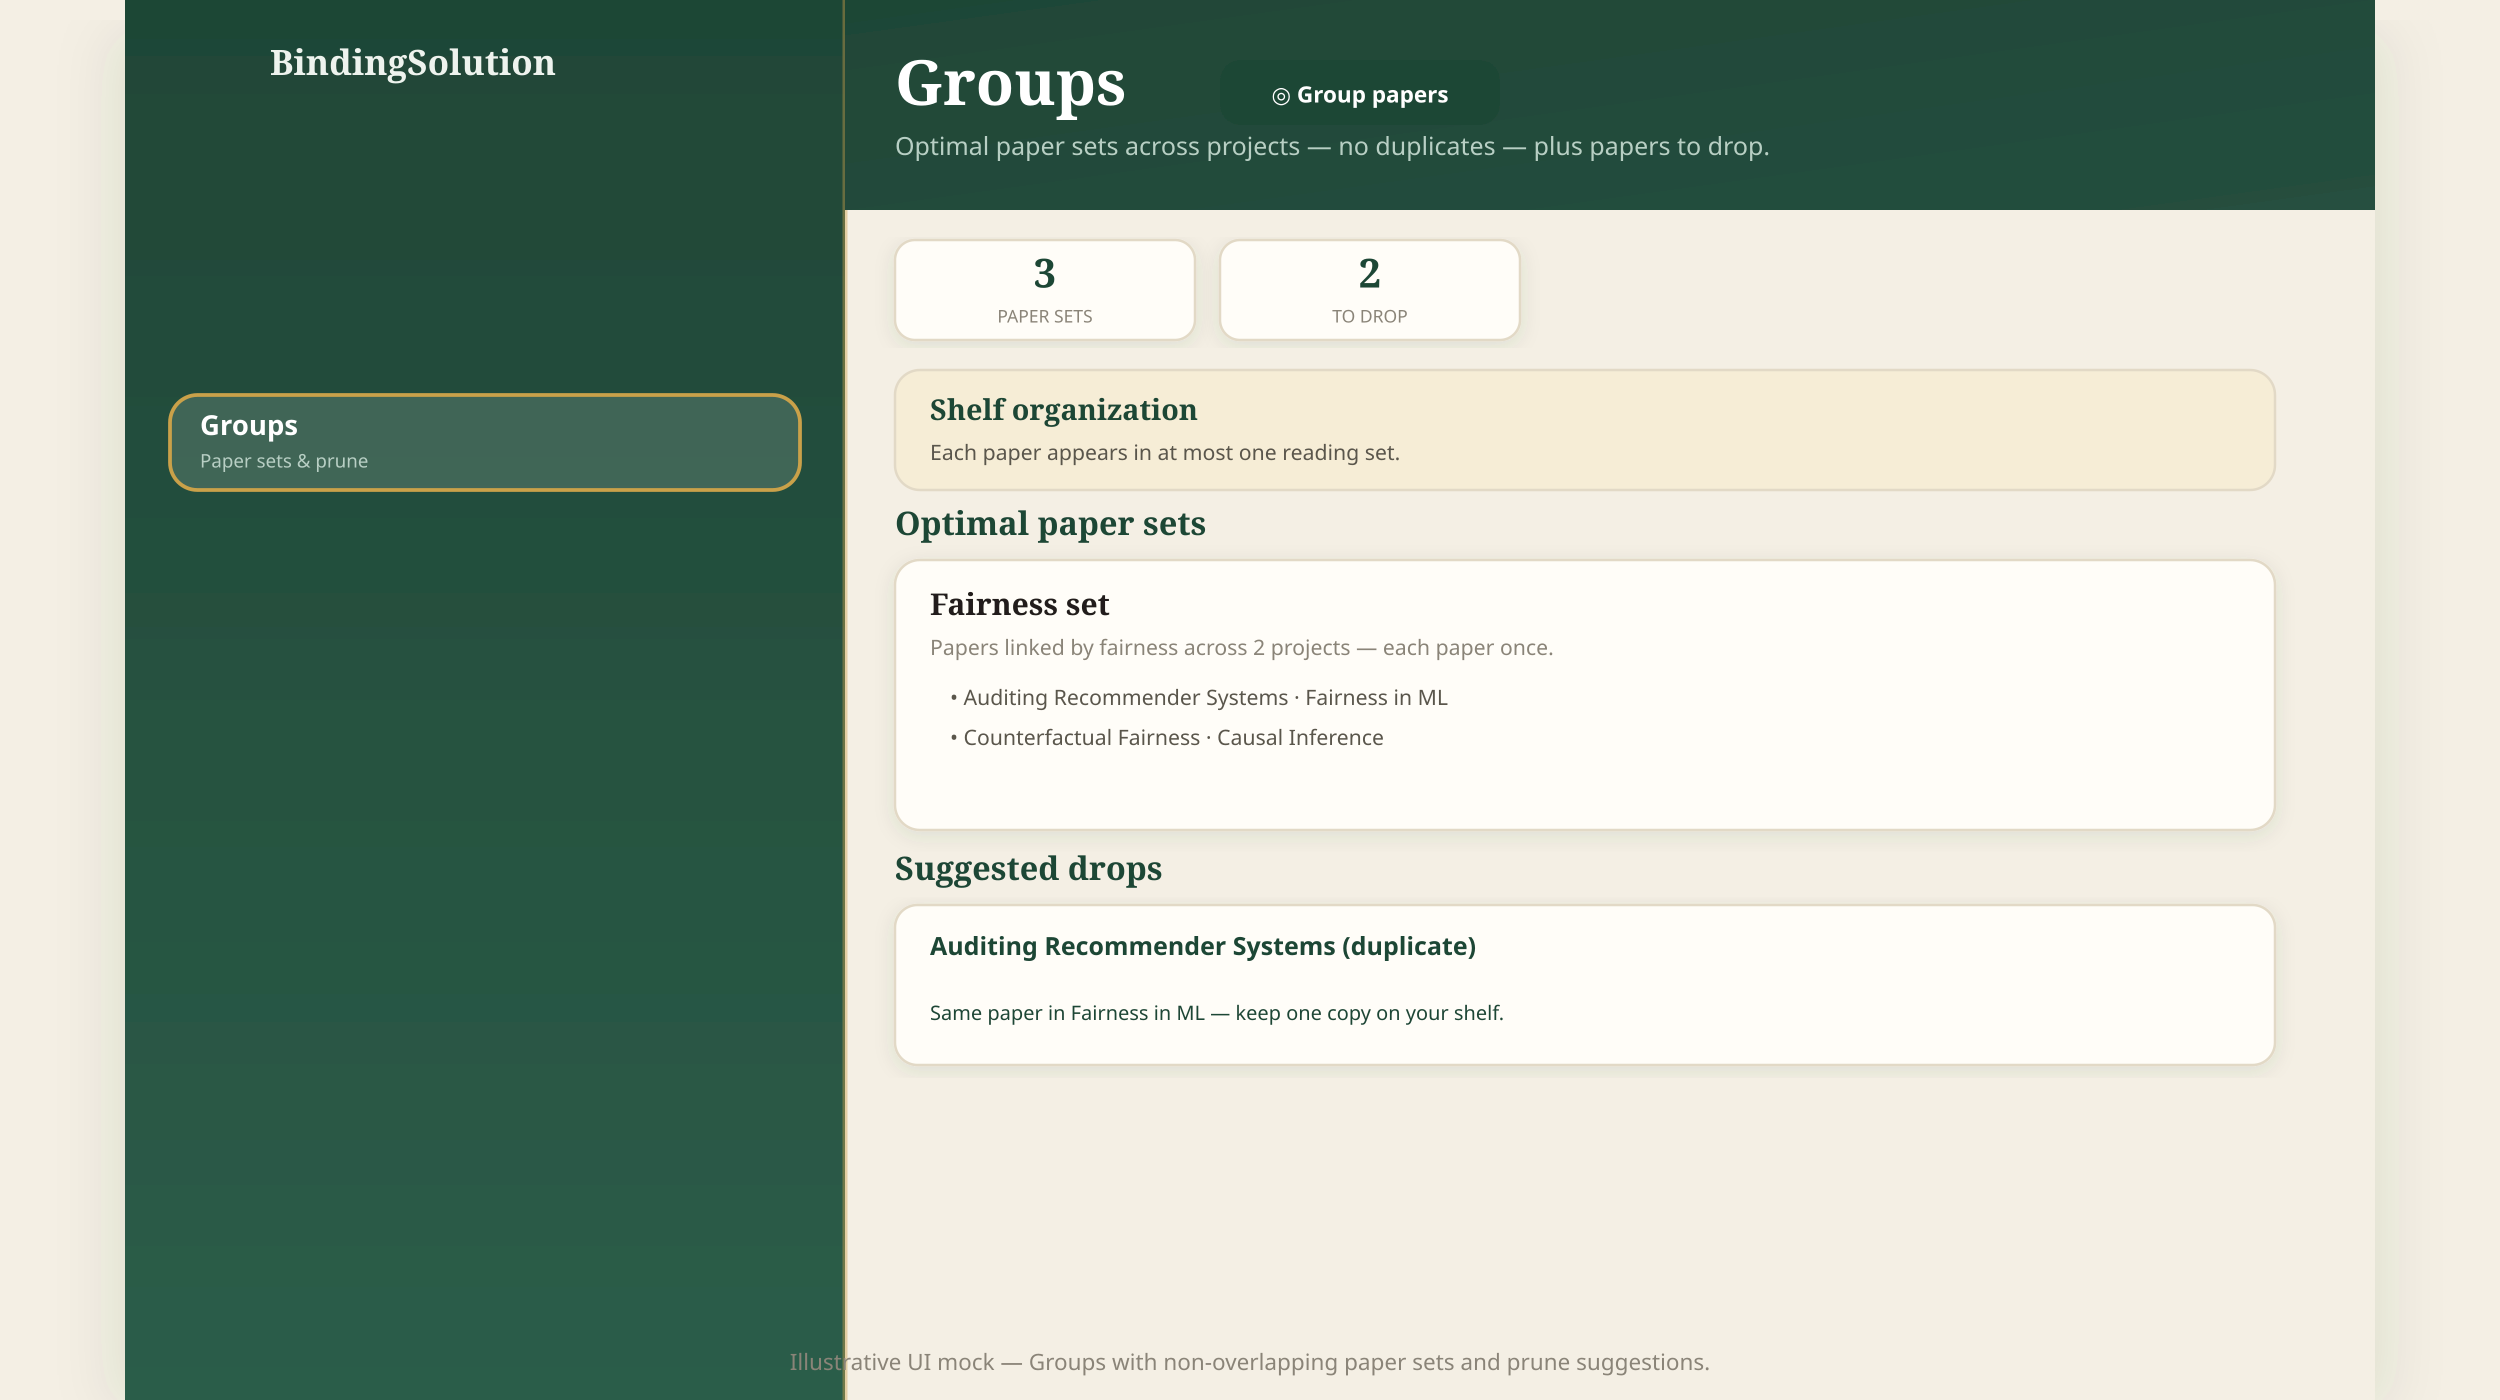
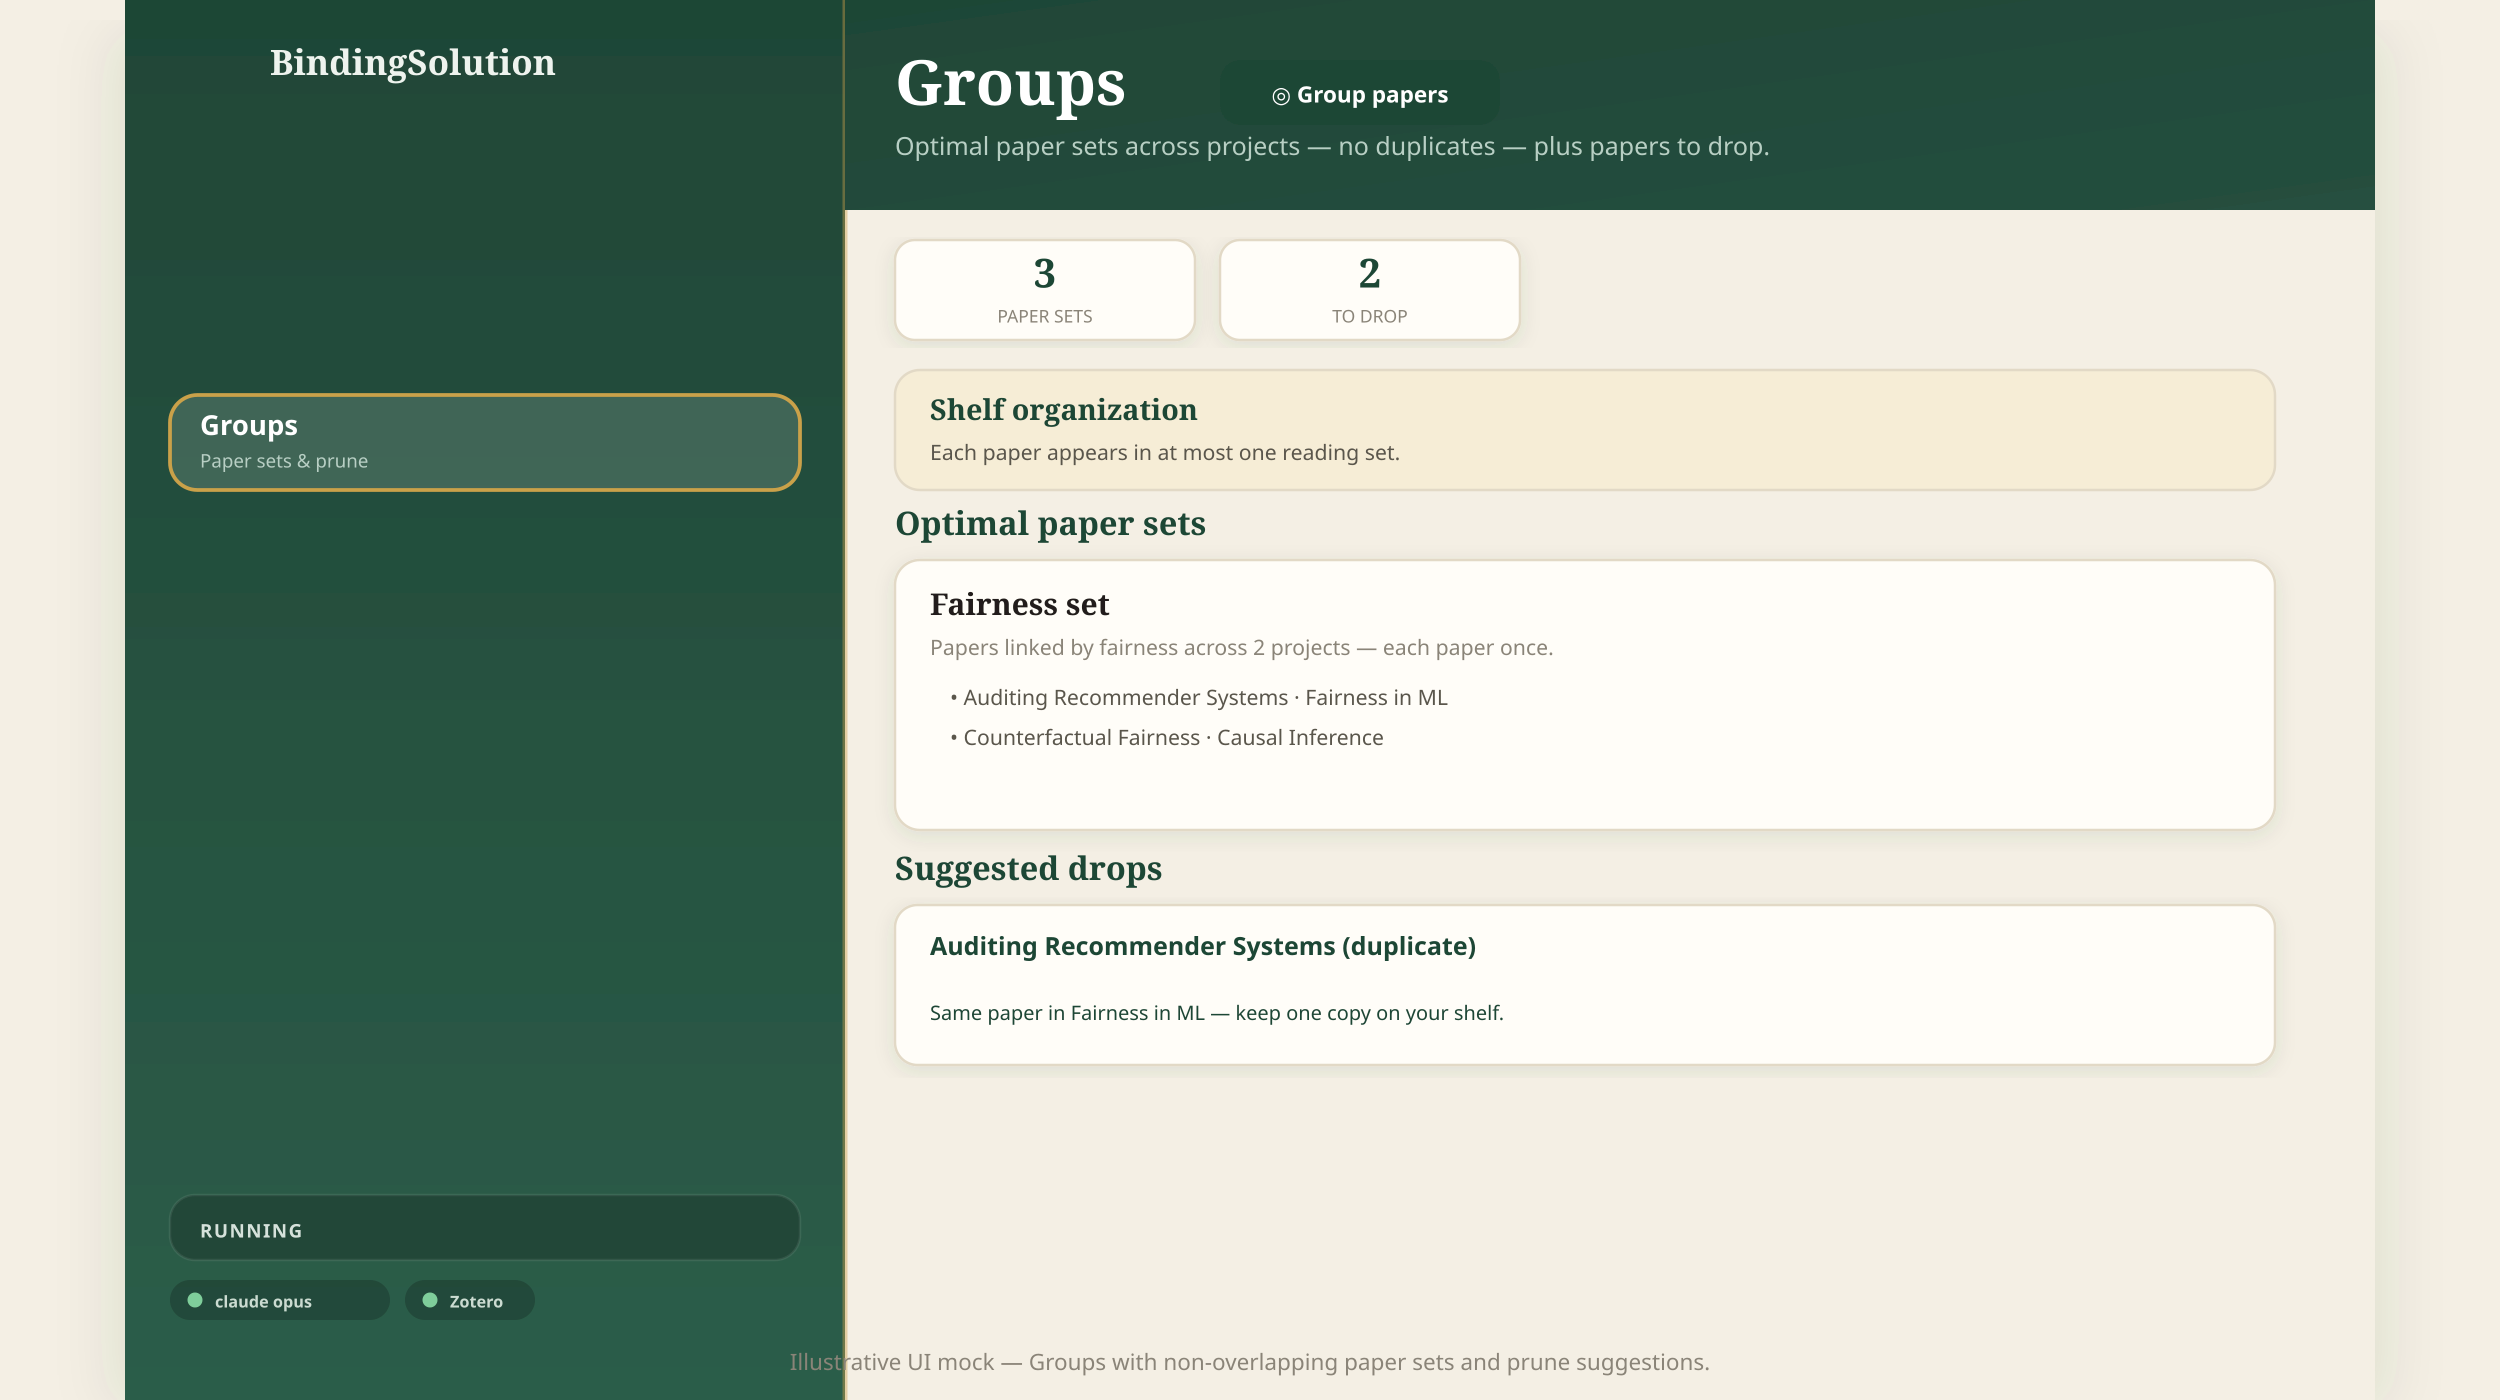
<svg xmlns="http://www.w3.org/2000/svg" viewBox="0 0 1000 560" width="1000" height="560" role="img" aria-label="Groups view with paper sets and drop suggestions">
  <defs>
    <linearGradient id="green" x1="0" y1="0" x2="0" y2="1">
      <stop offset="0" stop-color="#1f4636" />
      <stop offset="1" stop-color="#2c5d49" />
    </linearGradient>
    <linearGradient id="hero" x1="0" y1="0" x2="1" y2="1">
      <stop offset="0" stop-color="#1f4636" />
      <stop offset="1" stop-color="#254f3f" />
    </linearGradient>
    <filter id="shellShadow" x="-4%" y="-2%" width="108%" height="104%">
      <feDropShadow dx="0" dy="8" stdDeviation="14" flood-color="#1f4636" flood-opacity="0.12" />
    </filter>
    <filter id="shadow" x="-8%" y="-8%" width="116%" height="116%">
      <feDropShadow dx="0" dy="2" stdDeviation="4" flood-color="#1f4636" flood-opacity="0.1" />
    </filter>
  </defs>
  <rect width="1000" height="560" fill="#f4efe4" />
  <g filter="url(#shellShadow)">
    <rect x="50" y="0" width="900" height="560" fill="#f4efe4" />
    <rect x="50" y="0" width="288" height="560" fill="url(#green)" />
    <line x1="338" y1="0" x2="338" y2="560" stroke="#caa14a" stroke-width="2" stroke-opacity="0.42" />
    <g transform="translate(50, 0)">
      <text x="58" y="30" fill="#eef3ee" font-family="Georgia, serif" font-size="14" font-weight="700">BindingSolution</text>
      <rect x="18" y="158" width="252" height="38" rx="11" fill="rgba(255,255,255,0.14)" stroke="#caa14a" stroke-width="1.5" />
      <text x="30" y="174" fill="#fff" font-family="system-ui, sans-serif" font-size="11" font-weight="600">Groups</text>
      <text x="30" y="187" fill="#b8cfc4" font-family="system-ui, sans-serif" font-size="7.5">Paper sets &amp; prune</text>
+       <rect x="18" y="478" width="252" height="26" rx="10" fill="rgba(0,0,0,0.22)" stroke="rgba(255,255,255,0.08)" />
+       <text x="30" y="495" fill="#d6e2db" font-family="system-ui, sans-serif" font-size="7.5" font-weight="600" letter-spacing="0.6">RUNNING</text>
+       <rect x="18" y="512" width="88" height="16" rx="8" fill="rgba(0,0,0,0.2)" />
+       <circle cx="28" cy="520" r="3" fill="#7fce9b" />
+       <text x="36" y="523" fill="#cbdbd1" font-size="6.5" font-family="system-ui, sans-serif" font-weight="600">claude opus</text>
+       <rect x="112" y="512" width="52" height="16" rx="8" fill="rgba(0,0,0,0.2)" />
+       <circle cx="122" cy="520" r="3" fill="#7fce9b" />
+       <text x="130" y="523" fill="#cbdbd1" font-size="6.5" font-family="system-ui, sans-serif" font-weight="600">Zotero</text>
    </g>
    <rect x="338" y="0" width="612" height="84" fill="url(#hero)" />
    <text x="358" y="42" fill="#fff" font-family="Georgia, serif" font-size="25" font-weight="600">Groups</text>
    <text x="358" y="62" fill="#b8cfc4" font-family="system-ui, sans-serif" font-size="10">Optimal paper sets across projects — no duplicates — plus papers to drop.</text>
    <rect x="488" y="24" width="112" height="26" rx="8" fill="#1f4636" />
    <text x="544" y="41" fill="#fff" font-family="system-ui, sans-serif" font-size="9" font-weight="600" text-anchor="middle">◎ Group papers</text>
    <g transform="translate(358, 96)">
      <rect x="0" y="0" width="120" height="40" rx="8" fill="#fffdf8" stroke="#e2d9c6" filter="url(#shadow)" />
      <text x="60" y="19" fill="#1f4636" font-size="16" font-weight="700" text-anchor="middle" font-family="Georgia, serif">3</text>
      <text x="60" y="33" fill="#8a8478" font-size="7" text-anchor="middle" font-family="system-ui, sans-serif">PAPER SETS</text>
      <rect x="130" y="0" width="120" height="40" rx="8" fill="#fffdf8" stroke="#e2d9c6" filter="url(#shadow)" />
      <text x="190" y="19" fill="#1f4636" font-size="16" font-weight="700" text-anchor="middle" font-family="Georgia, serif">2</text>
      <text x="190" y="33" fill="#8a8478" font-size="7" text-anchor="middle" font-family="system-ui, sans-serif">TO DROP</text>
      <rect x="0" y="52" width="552" height="48" rx="10" fill="#f6edd6" stroke="#e2d9c6" />
      <text x="14" y="72" fill="#1f4636" font-family="Georgia, serif" font-size="11.5" font-weight="600">Shelf organization</text>
      <text x="14" y="88" fill="#5a564c" font-family="system-ui, sans-serif" font-size="8.5">Each paper appears in at most one reading set.</text>
      <text x="0" y="118" fill="#1f4636" font-family="Georgia, serif" font-size="13" font-weight="600">Optimal paper sets</text>
      <rect x="0" y="128" width="552" height="108" rx="10" fill="#fffdf8" stroke="#e2d9c6" filter="url(#shadow)" />
      <text x="14" y="150" fill="#211f1a" font-family="Georgia, serif" font-size="12" font-weight="600">Fairness set</text>
      <text x="14" y="166" fill="#8a8478" font-family="system-ui, sans-serif" font-size="8.5">Papers linked by fairness across 2 projects — each paper once.</text>
      <text x="22" y="186" fill="#5a564c" font-family="system-ui, sans-serif" font-size="8.5">• Auditing Recommender Systems · Fairness in ML</text>
      <text x="22" y="202" fill="#5a564c" font-family="system-ui, sans-serif" font-size="8.5">• Counterfactual Fairness · Causal Inference</text>
      <text x="0" y="256" fill="#1f4636" font-family="Georgia, serif" font-size="13" font-weight="600">Suggested drops</text>
      <rect x="0" y="266" width="552" height="64" rx="9" fill="#fffdf8" stroke="#e2d9c6" filter="url(#shadow)" />
      <text x="14" y="286" fill="#1f4636" font-family="system-ui, sans-serif" font-size="10" font-weight="600">Auditing Recommender Systems (duplicate)</text>
      <text x="14" y="312" fill="#1f4636" font-family="system-ui, sans-serif" font-size="8">Same paper in Fairness in ML — keep one copy on your shelf.</text>
    </g>
  </g>
  <text x="500" y="548" fill="#8a8478" font-family="system-ui, sans-serif" font-size="9" text-anchor="middle">Illustrative UI mock — Groups with non-overlapping paper sets and prune suggestions.</text>
</svg>
